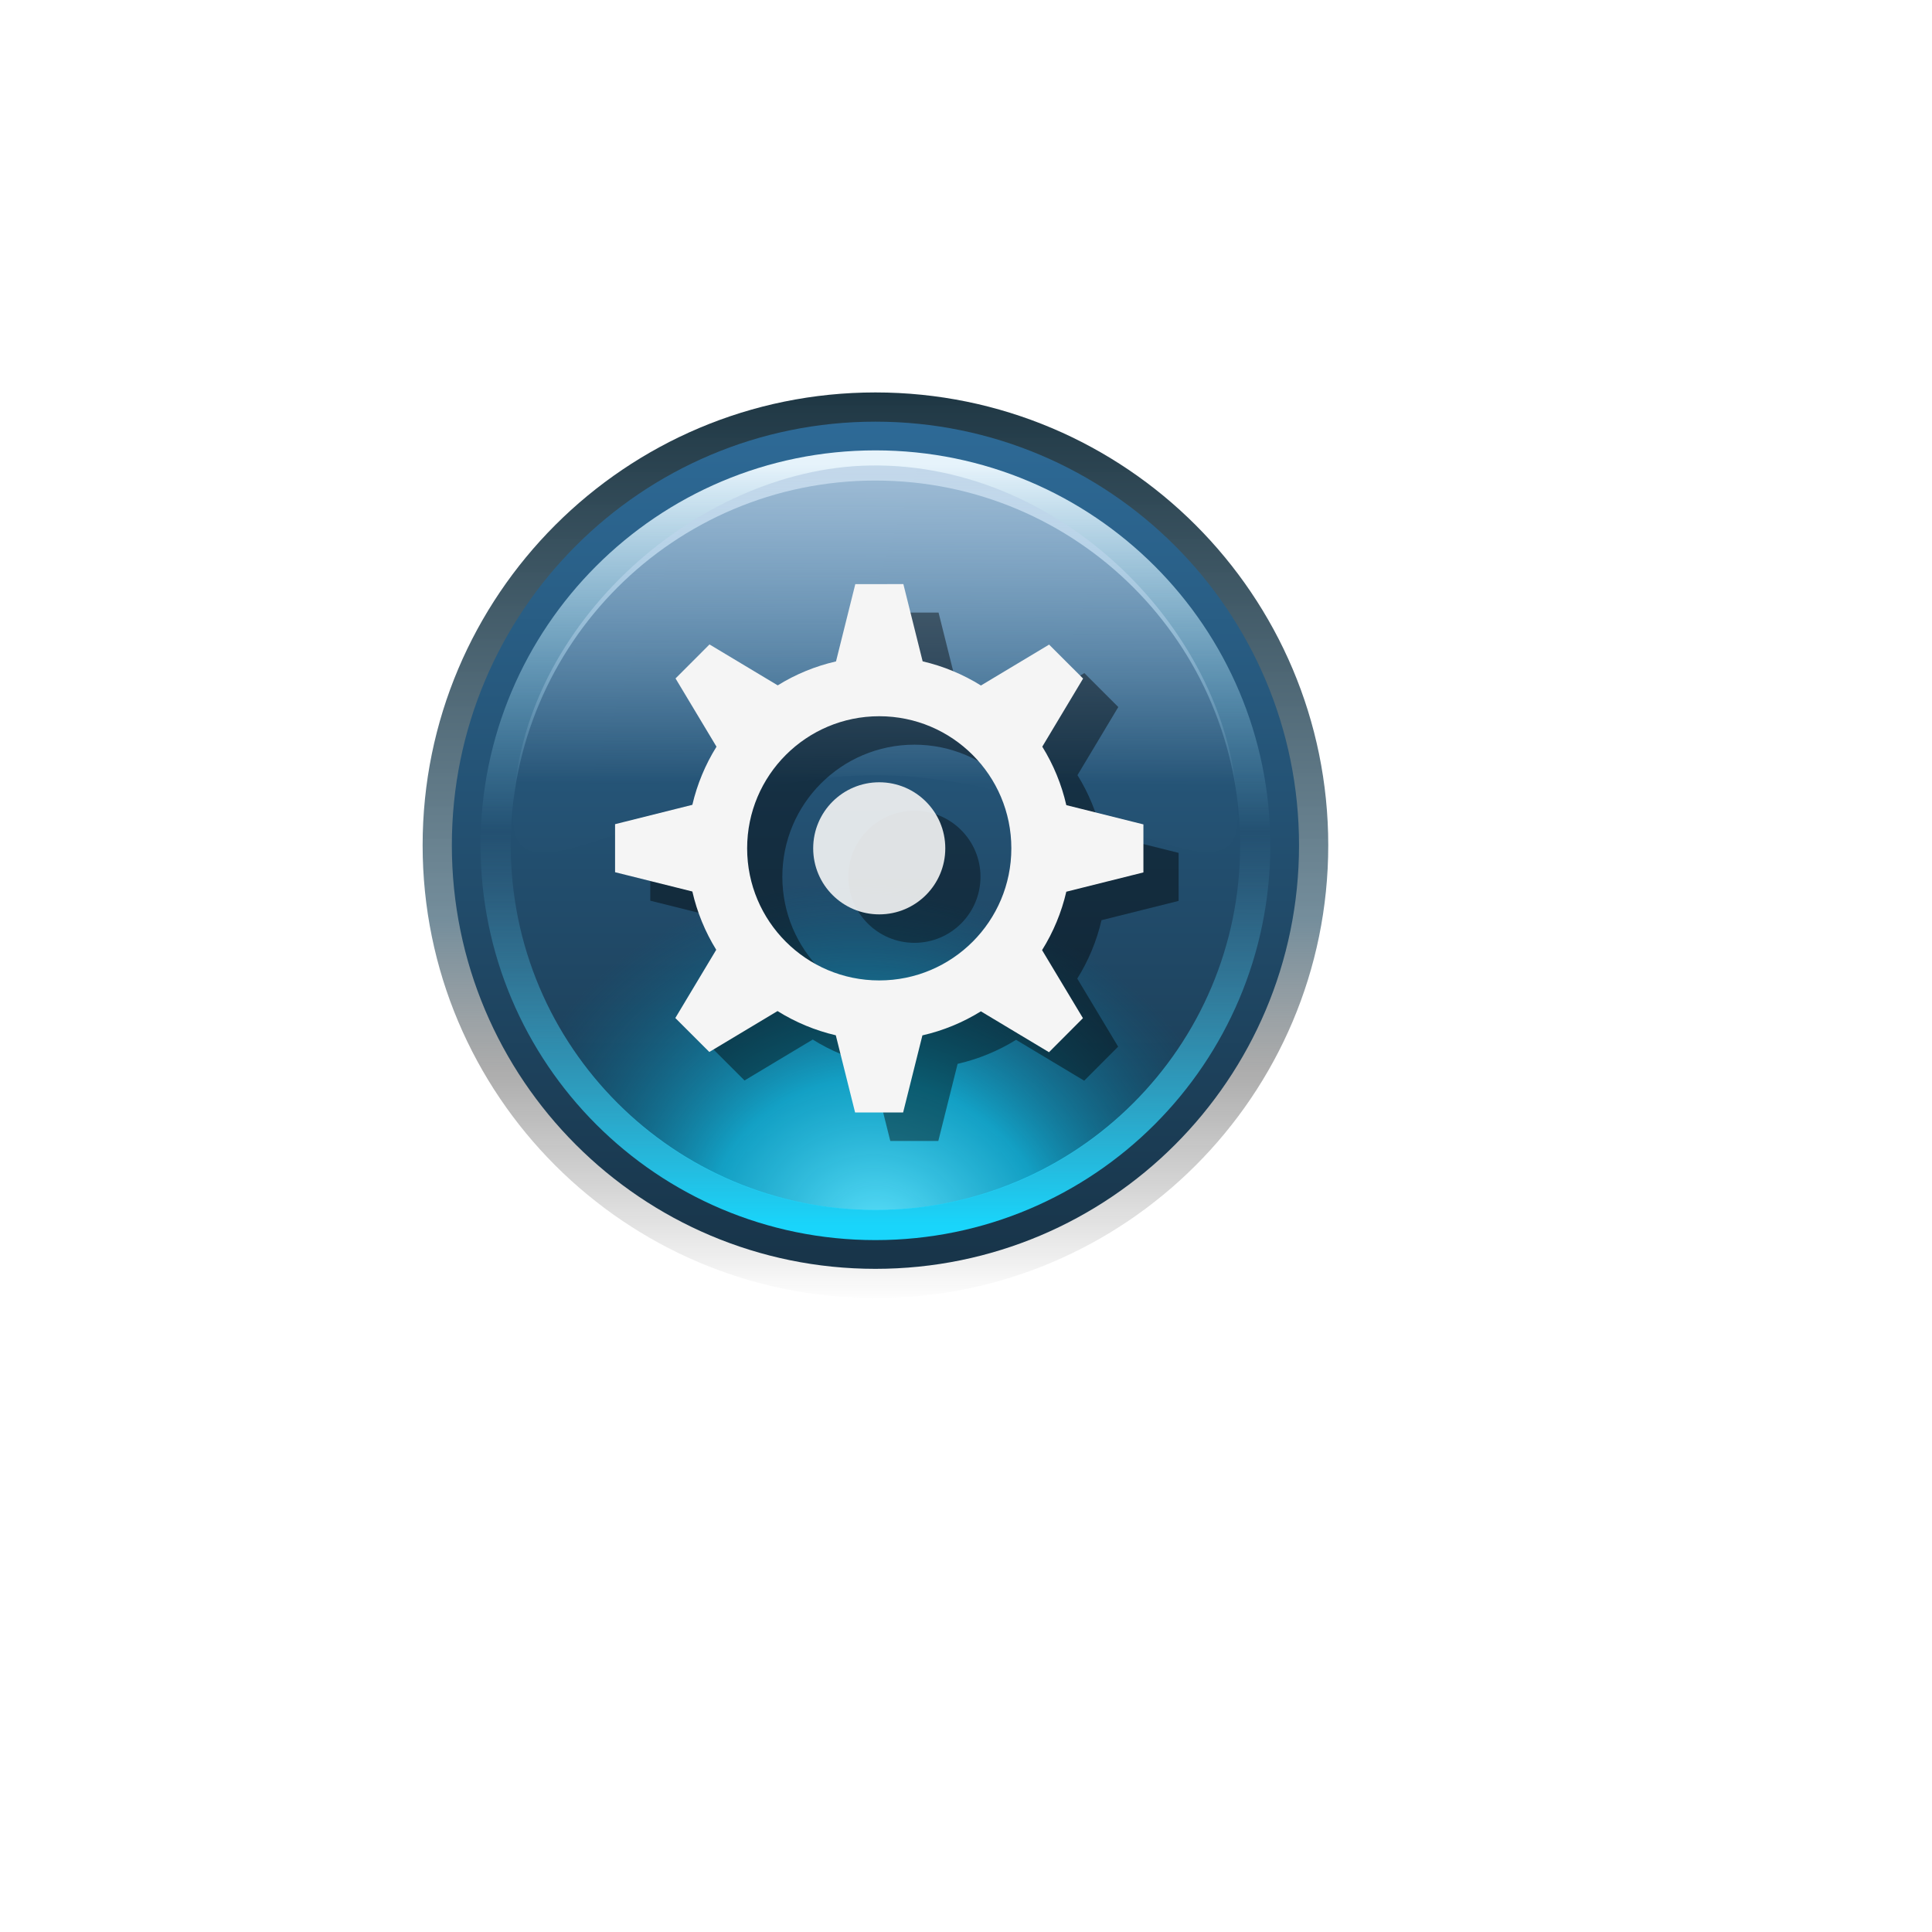
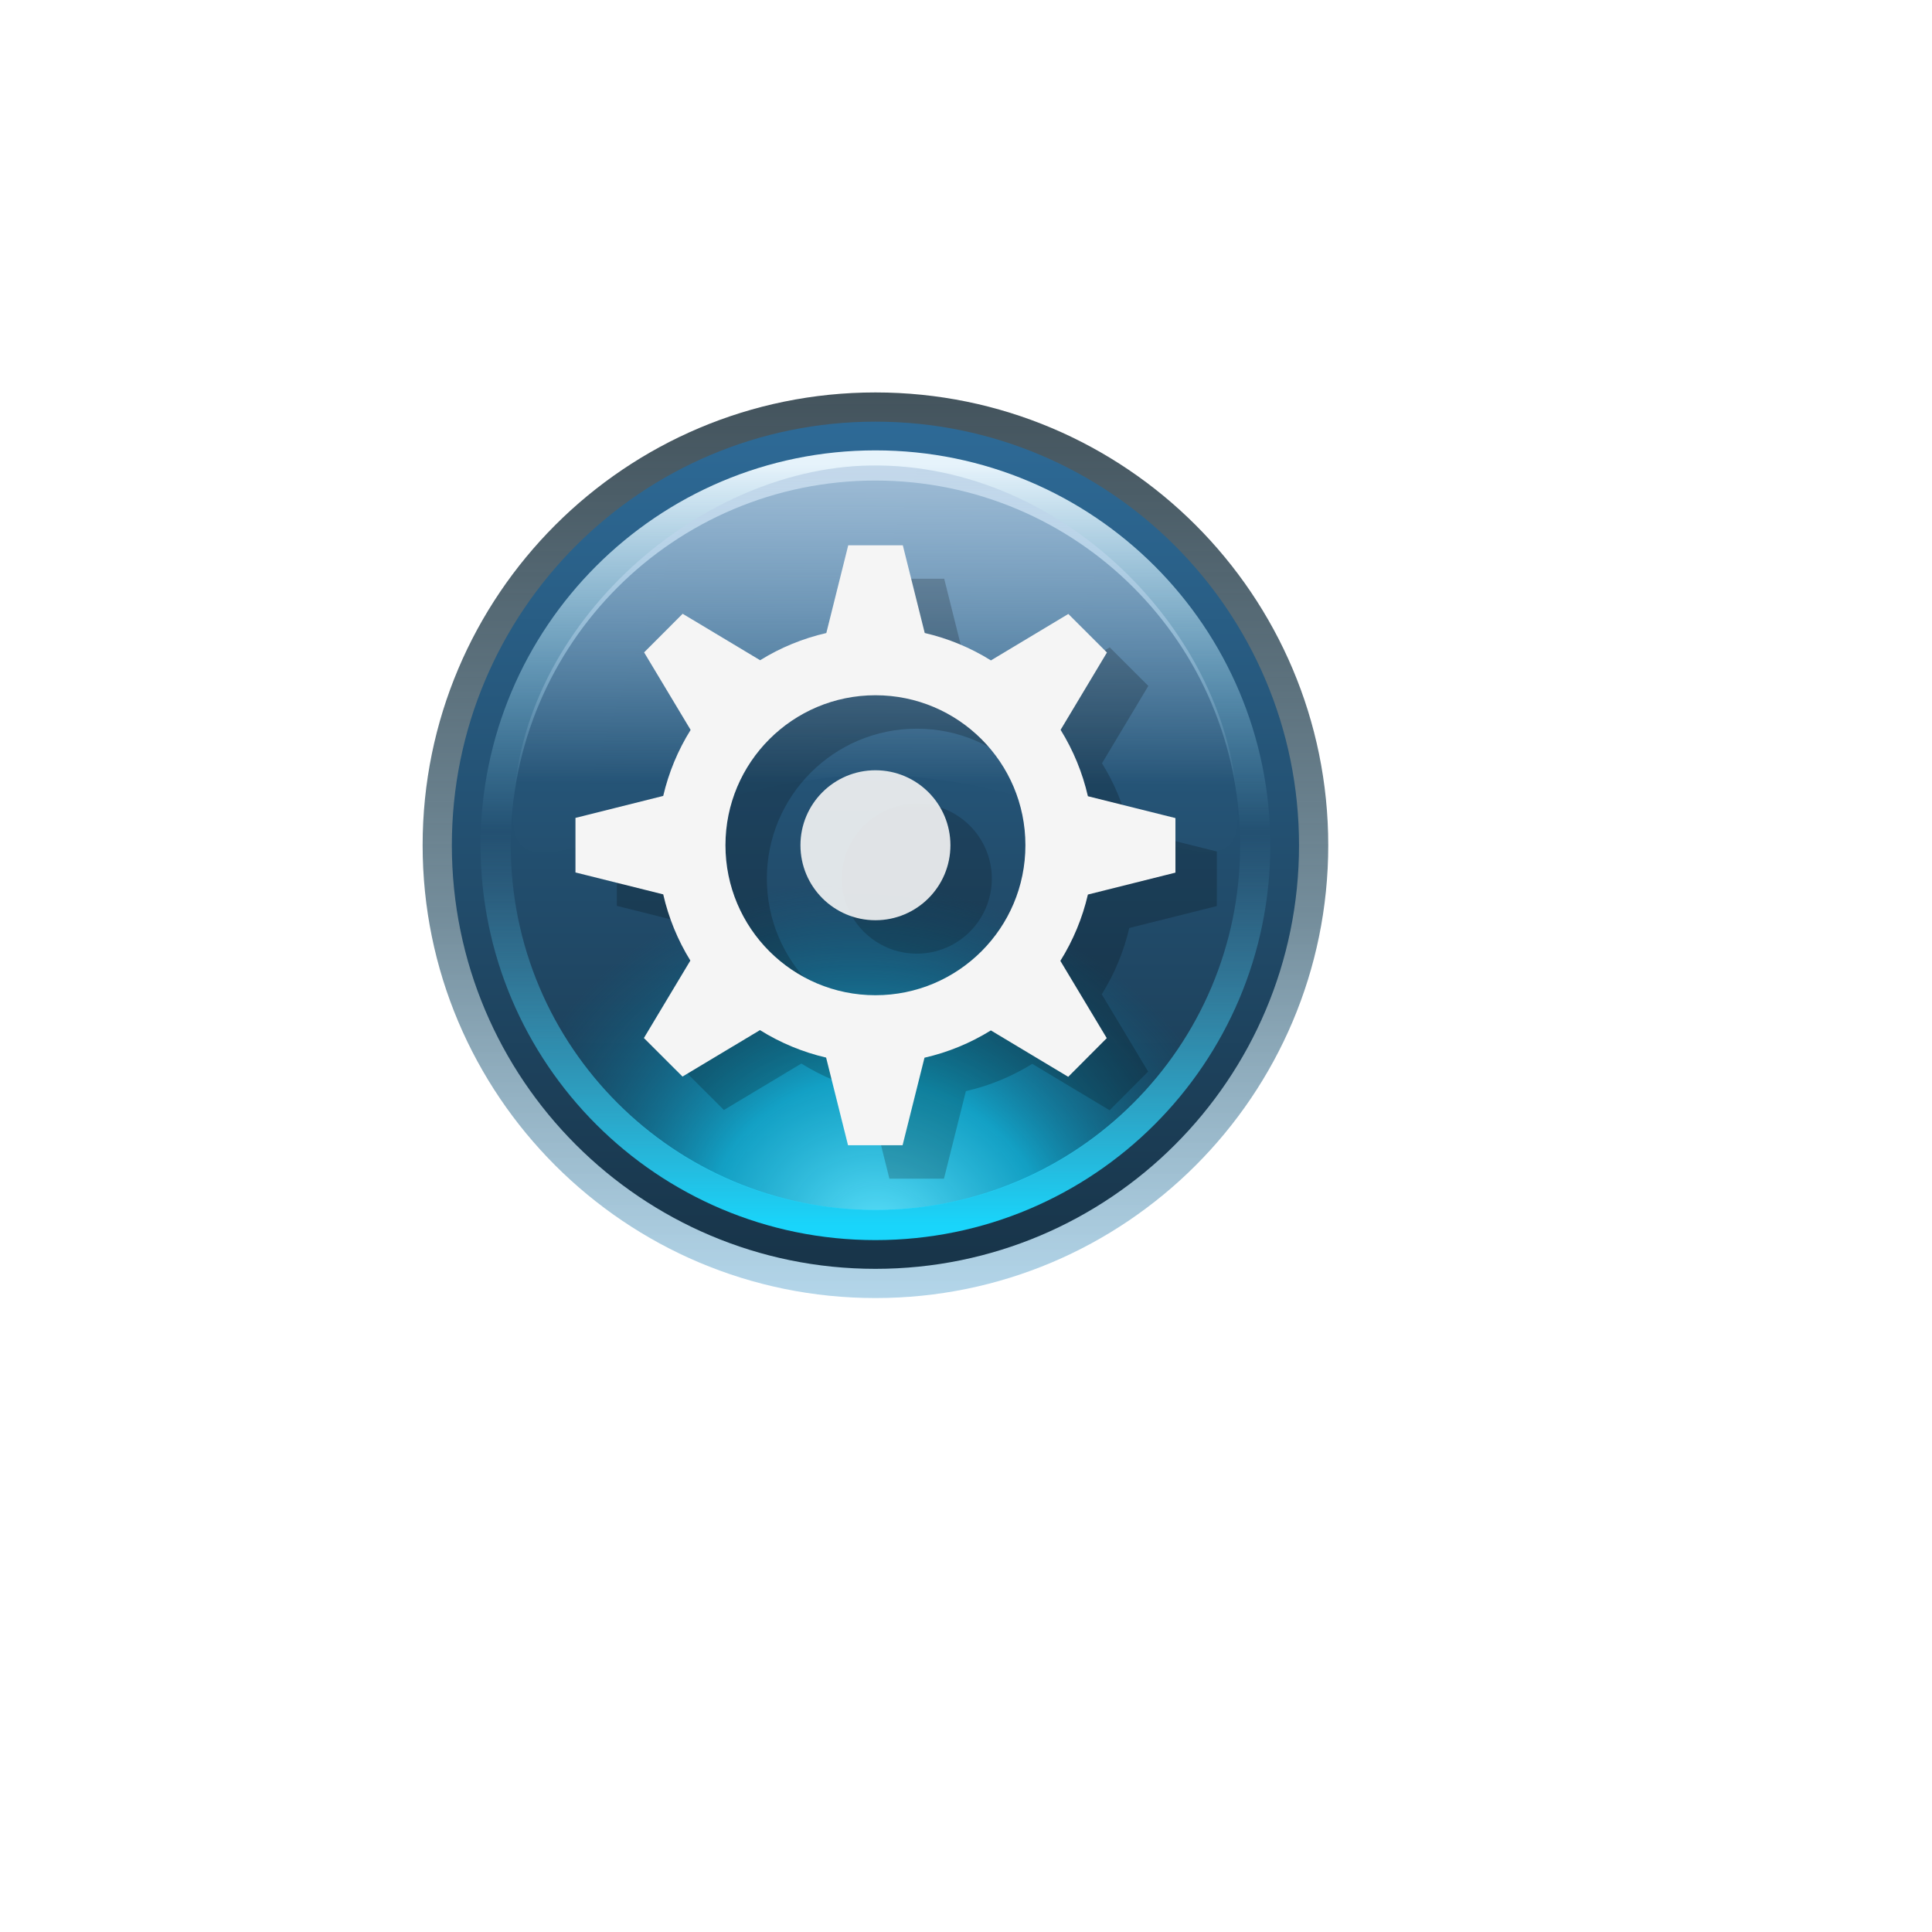
<svg xmlns="http://www.w3.org/2000/svg" xmlns:xlink="http://www.w3.org/1999/xlink" width="64" height="64" viewBox="0 0 64 64" version="1.1" id="svg8">
  <defs id="defs2">
    <linearGradient id="linearGradient857">
      <stop style="stop-color:#18354a;stop-opacity:1" offset="0" id="stop853" />
      <stop style="stop-color:#2e6b98;stop-opacity:1" offset="1" id="stop855" />
    </linearGradient>
    <linearGradient id="linearGradient1836">
-       <stop style="stop-color:#ffffff;stop-opacity:0.647" offset="0" id="stop1832" />
-       <stop id="stop1844" offset="0.255" style="stop-color:#7a7a7a;stop-opacity:0.621" />
+       <stop style="stop-color:#9ecbe5;stop-opacity:0.773" offset="0" id="stop1832" />
      <stop id="stop1840" offset="0.42" style="stop-color:#607d8d;stop-opacity:0.871;" />
-       <stop style="stop-color:#0e2836;stop-opacity:0.933" offset="1" id="stop1834" />
+       <stop style="stop-color:#0c212d;stop-opacity:0.772" offset="1" id="stop1834" />
    </linearGradient>
    <linearGradient id="linearGradient1763">
      <stop style="stop-color:#e6f3fb;stop-opacity:1" offset="0" id="stop1759" />
      <stop id="stop1769" offset="0.483" style="stop-color:#7ccced;stop-opacity:0.005" />
      <stop style="stop-color:#64c4ea;stop-opacity:0.104" offset="0.542" id="stop1771" />
      <stop style="stop-color:#19d5fb;stop-opacity:1" offset="1" id="stop1761" />
    </linearGradient>
    <radialGradient xlink:href="#linearGradient892" id="radialGradient896" cx="16.765" cy="99.647" fx="16.765" fy="99.647" r="7" gradientTransform="matrix(1.231284,-1.143151,1.34325,1.212542,-210.3415,1072.773)" gradientUnits="userSpaceOnUse" />
    <linearGradient id="linearGradient892">
      <stop style="stop-color:#5ce1fc;stop-opacity:1" offset="0" id="stop888" />
      <stop id="stop1773" offset="0.441" style="stop-color:#11b5dc;stop-opacity:0.824" />
      <stop style="stop-color:#046b90;stop-opacity:0" offset="1" id="stop890" />
    </linearGradient>
    <linearGradient xlink:href="#linearGradient1763" id="linearGradient1765" x1="-79.57" y1="1100.246" x2="-79.586" y2="1127.793" gradientUnits="userSpaceOnUse" gradientTransform="matrix(0.9149628,0,0,0.9149628,16.73954,142.2332)" />
    <linearGradient xlink:href="#linearGradient1783" id="linearGradient1785" x1="-79.46" y1="1100.078" x2="-79.5" y2="1111.774" gradientUnits="userSpaceOnUse" gradientTransform="matrix(0.8571429,0,0,0.8984845,12.14286,160.6078)" />
    <linearGradient id="linearGradient1783">
      <stop style="stop-color:#bbd1e6;stop-opacity:0.808" offset="0" id="stop1779" />
      <stop style="stop-color:#cbe6ff;stop-opacity:0.004" offset="1" id="stop1781" />
    </linearGradient>
    <linearGradient xlink:href="#linearGradient1836" id="linearGradient1838" x1="-78.917" y1="1129.677" x2="-78.917" y2="1098.478" gradientUnits="userSpaceOnUse" gradientTransform="matrix(0.9677419,0,0,0.9677419,20.93548,83.43625)" />
    <linearGradient xlink:href="#linearGradient857" id="linearGradient859" x1="-56" y1="1175.52" x2="-56" y2="1146.52" gradientUnits="userSpaceOnUse" gradientTransform="matrix(0.9677419,0,0,0.9677419,-1.806455,37.46845)" />
  </defs>
  <style id="current-color-scheme" type="text/css">
      .ColorScheme-Text {
      }
      .ColorScheme-Background{
      }
      .ColorScheme-Highlight{
      }
      .ColorScheme-ViewText {
      }
      .ColorScheme-ViewBackground{
      }
      .ColorScheme-ViewHover {
      }
      .ColorScheme-ViewFocus{
      }
      .ColorScheme-ButtonText {
      }
      .ColorScheme-ButtonBackground{
      }
      .ColorScheme-ButtonHover {
      }
      .ColorScheme-ButtonFocus{
      }
    </style>
  <g id="layer1" transform="translate(85,-1133.52)" style="display:inline">
    <g id="start-here-kde">
      <rect style="opacity:1;fill:none;fill-opacity:0.237;stroke:none;stroke-width:1;stroke-miterlimit:4;stroke-dasharray:none;stroke-opacity:0.628" id="rect882" width="36" height="36" x="-74" y="1143.52" />
      <ellipse ry="15" rx="15" style="opacity:1;fill:url(#linearGradient1838);fill-opacity:1;stroke:none;stroke-width:2;stroke-miterlimit:4;stroke-dasharray:none;stroke-opacity:1" id="circle920" cx="-56" cy="1161.52" />
      <ellipse ry="14.032" rx="14.032" cy="1161.52" cx="-56" id="circle898" style="opacity:1;fill:url(#linearGradient859);fill-opacity:1;stroke:none;stroke-width:2;stroke-miterlimit:4;stroke-dasharray:none;stroke-opacity:1" />
      <circle r="12.097" cy="1161.52" cx="-56" id="circle886" style="opacity:1;fill:url(#radialGradient896);fill-opacity:1;stroke:none;stroke-width:2;stroke-miterlimit:4;stroke-dasharray:none;stroke-opacity:1" />
      <path id="path1757" d="M -43.419,1161.52 A 12.581,12.581 0 0 1 -56,1174.1 12.581,12.581 0 0 1 -68.581,1161.52 12.581,12.581 0 0 1 -56,1148.939 a 12.581,12.581 0 0 1 12.581,12.581 z" style="opacity:1;fill:none;fill-opacity:1;stroke:url(#linearGradient1765);stroke-width:1;stroke-linecap:round;stroke-linejoin:round;stroke-miterlimit:4;stroke-dasharray:none;stroke-opacity:1" />
      <path id="path1775" d="m -44,1160.632 c 0,3.164 -5.373,-1.431 -12,-1.431 -6.627,0 -12,4.643 -12,1.431 0,-6.2 5.997,-11.593 11.811,-11.691 6.602,-0.112 12.189,5.912 12.189,11.691 z" style="opacity:1;fill:url(#linearGradient1785);fill-opacity:1;stroke:none;stroke-width:0.5;stroke-linecap:round;stroke-linejoin:round;stroke-miterlimit:4;stroke-dasharray:none;stroke-opacity:1" />
      <g style="fill:#000000;fill-opacity:0.429" transform="translate(1.417969,1.146397)" id="g913">
-         <path id="path909" d="m -56.919,1152.666 -0.639,2.561 a 6.366,6.366 0 0 0 -1.931,0.793 l -2.26,-1.355 -1.125,1.126 1.357,2.261 a 6.366,6.366 0 0 0 -0.8,1.926 l -2.56,0.641 v 1.591 l 2.56,0.639 a 6.366,6.366 0 0 0 0.791,1.931 l -1.355,2.26 1.126,1.125 2.26,-1.355 a 6.366,6.366 0 0 0 1.93,0.802 l 0.639,2.557 h 1.591 l 0.639,-2.554 a 6.366,6.366 0 0 0 1.937,-0.796 l 2.256,1.354 1.125,-1.128 -1.354,-2.254 a 6.366,6.366 0 0 0 0.803,-1.935 l 2.554,-0.639 v -1.591 l -2.554,-0.638 a 6.366,6.366 0 0 0 -0.796,-1.937 l 1.352,-2.256 -1.126,-1.125 -2.258,1.355 a 6.366,6.366 0 0 0 -1.931,-0.8 l -0.639,-2.559 z m 0.793,4.376 a 4.376,4.376 0 0 1 4.376,4.376 4.376,4.376 0 0 1 -4.376,4.376 4.376,4.376 0 0 1 -4.376,-4.376 4.376,4.376 0 0 1 4.376,-4.376 z" style="opacity:1;fill:#000000;fill-opacity:0.429;stroke:none;stroke-width:2;stroke-linecap:round;stroke-linejoin:round;stroke-miterlimit:4;stroke-dasharray:none;stroke-opacity:1" />
-         <circle r="2.188" style="opacity:0.9;fill:#000000;fill-opacity:0.429;stroke:none;stroke-width:1;stroke-linecap:round;stroke-linejoin:round;stroke-miterlimit:4;stroke-dasharray:none;stroke-opacity:1" id="circle911" cx="-56.126" cy="1161.418" />
+         <path id="path909" d="m -56.948,1151.544 -0.726,2.908 a 7.228,7.228 0 0 0 -2.193,0.9 l -2.566,-1.539 -1.277,1.279 1.541,2.568 a 7.228,7.228 0 0 0 -0.908,2.187 l -2.907,0.728 v 1.807 l 2.907,0.726 a 7.228,7.228 0 0 0 0.899,2.193 l -1.539,2.566 1.279,1.277 2.566,-1.539 a 7.228,7.228 0 0 0 2.191,0.91 l 0.726,2.904 h 1.807 l 0.726,-2.9 a 7.228,7.228 0 0 0 2.199,-0.904 l 2.562,1.537 1.277,-1.281 -1.537,-2.56 a 7.228,7.228 0 0 0 0.912,-2.197 l 2.9,-0.726 v -1.807 l -2.9,-0.724 a 7.228,7.228 0 0 0 -0.904,-2.199 l 1.535,-2.562 -1.279,-1.277 -2.564,1.539 a 7.228,7.228 0 0 0 -2.193,-0.908 l -0.726,-2.905 z m 0.901,4.968 a 4.968,4.968 0 0 1 4.968,4.968 4.968,4.968 0 0 1 -4.968,4.968 4.968,4.968 0 0 1 -4.968,-4.968 4.968,4.968 0 0 1 4.968,-4.968 z" style="opacity:1;fill:#000000;fill-opacity:0.207;stroke:none;stroke-width:2;stroke-linecap:round;stroke-linejoin:round;stroke-miterlimit:4;stroke-dasharray:none;stroke-opacity:1" />
+         <circle r="2.484" style="opacity:0.9;fill:#000000;fill-opacity:0.207;stroke:none;stroke-width:1;stroke-linecap:round;stroke-linejoin:round;stroke-miterlimit:4;stroke-dasharray:none;stroke-opacity:1" id="circle911" cx="-56.047" cy="1161.481" />
      </g>
-       <g id="g907">
-         <path style="opacity:1;fill:#f5f5f5;fill-opacity:1;stroke:none;stroke-width:2;stroke-linecap:round;stroke-linejoin:round;stroke-miterlimit:4;stroke-dasharray:none;stroke-opacity:1" d="m -56.667,1152.87 -0.639,2.56 a 6.366,6.366 0 0 0 -1.931,0.793 l -2.26,-1.355 -1.125,1.126 1.357,2.261 a 6.366,6.366 0 0 0 -0.8,1.926 l -2.56,0.641 v 1.591 l 2.56,0.639 a 6.366,6.366 0 0 0 0.791,1.931 l -1.355,2.26 1.126,1.125 2.26,-1.355 a 6.366,6.366 0 0 0 1.93,0.802 l 0.639,2.557 h 1.591 l 0.639,-2.554 a 6.366,6.366 0 0 0 1.937,-0.796 l 2.256,1.354 1.125,-1.128 -1.354,-2.254 a 6.366,6.366 0 0 0 0.803,-1.935 l 2.554,-0.639 v -1.591 l -2.554,-0.638 a 6.366,6.366 0 0 0 -0.796,-1.937 l 1.352,-2.256 -1.126,-1.125 -2.258,1.355 a 6.366,6.366 0 0 0 -1.931,-0.8 l -0.639,-2.559 z m 0.793,4.376 a 4.376,4.376 0 0 1 4.376,4.376 4.376,4.376 0 0 1 -4.376,4.376 4.376,4.376 0 0 1 -4.376,-4.376 4.376,4.376 0 0 1 4.376,-4.376 z" id="path2007" />
-         <circle cy="1161.622" cx="-55.874" id="circle1868" style="opacity:0.9;fill:#f5f5f5;fill-opacity:1;stroke:none;stroke-width:1;stroke-linecap:round;stroke-linejoin:round;stroke-miterlimit:4;stroke-dasharray:none;stroke-opacity:1" r="2.188" />
-       </g>
+       <path id="path2007" d="m -56.901,1151.583 -0.726,2.907 a 7.228,7.228 0 0 0 -2.193,0.901 l -2.566,-1.539 -1.277,1.279 1.541,2.568 a 7.228,7.228 0 0 0 -0.908,2.187 l -2.907,0.728 v 1.807 l 2.907,0.726 a 7.228,7.228 0 0 0 0.899,2.193 l -1.539,2.566 1.279,1.277 2.566,-1.539 a 7.228,7.228 0 0 0 2.191,0.91 l 0.726,2.904 h 1.807 l 0.726,-2.9 a 7.228,7.228 0 0 0 2.199,-0.904 l 2.562,1.537 1.277,-1.281 -1.537,-2.56 a 7.228,7.228 0 0 0 0.912,-2.197 l 2.9,-0.726 v -1.807 l -2.9,-0.724 a 7.228,7.228 0 0 0 -0.904,-2.199 l 1.535,-2.562 -1.279,-1.277 -2.564,1.539 a 7.228,7.228 0 0 0 -2.193,-0.908 l -0.726,-2.905 z M -56,1156.551 a 4.968,4.968 0 0 1 4.968,4.968 A 4.968,4.968 0 0 1 -56,1166.488 4.968,4.968 0 0 1 -60.968,1161.52 4.968,4.968 0 0 1 -56,1156.551 Z" style="opacity:1;fill:#f5f5f5;fill-opacity:1;stroke:none;stroke-width:2;stroke-linecap:round;stroke-linejoin:round;stroke-miterlimit:4;stroke-dasharray:none;stroke-opacity:1" />
+       <circle r="2.484" style="opacity:0.9;fill:#f5f5f5;fill-opacity:1;stroke:none;stroke-width:1;stroke-linecap:round;stroke-linejoin:round;stroke-miterlimit:4;stroke-dasharray:none;stroke-opacity:1" id="circle1868" cx="-56" cy="1161.52" />
    </g>
  </g>
</svg>
